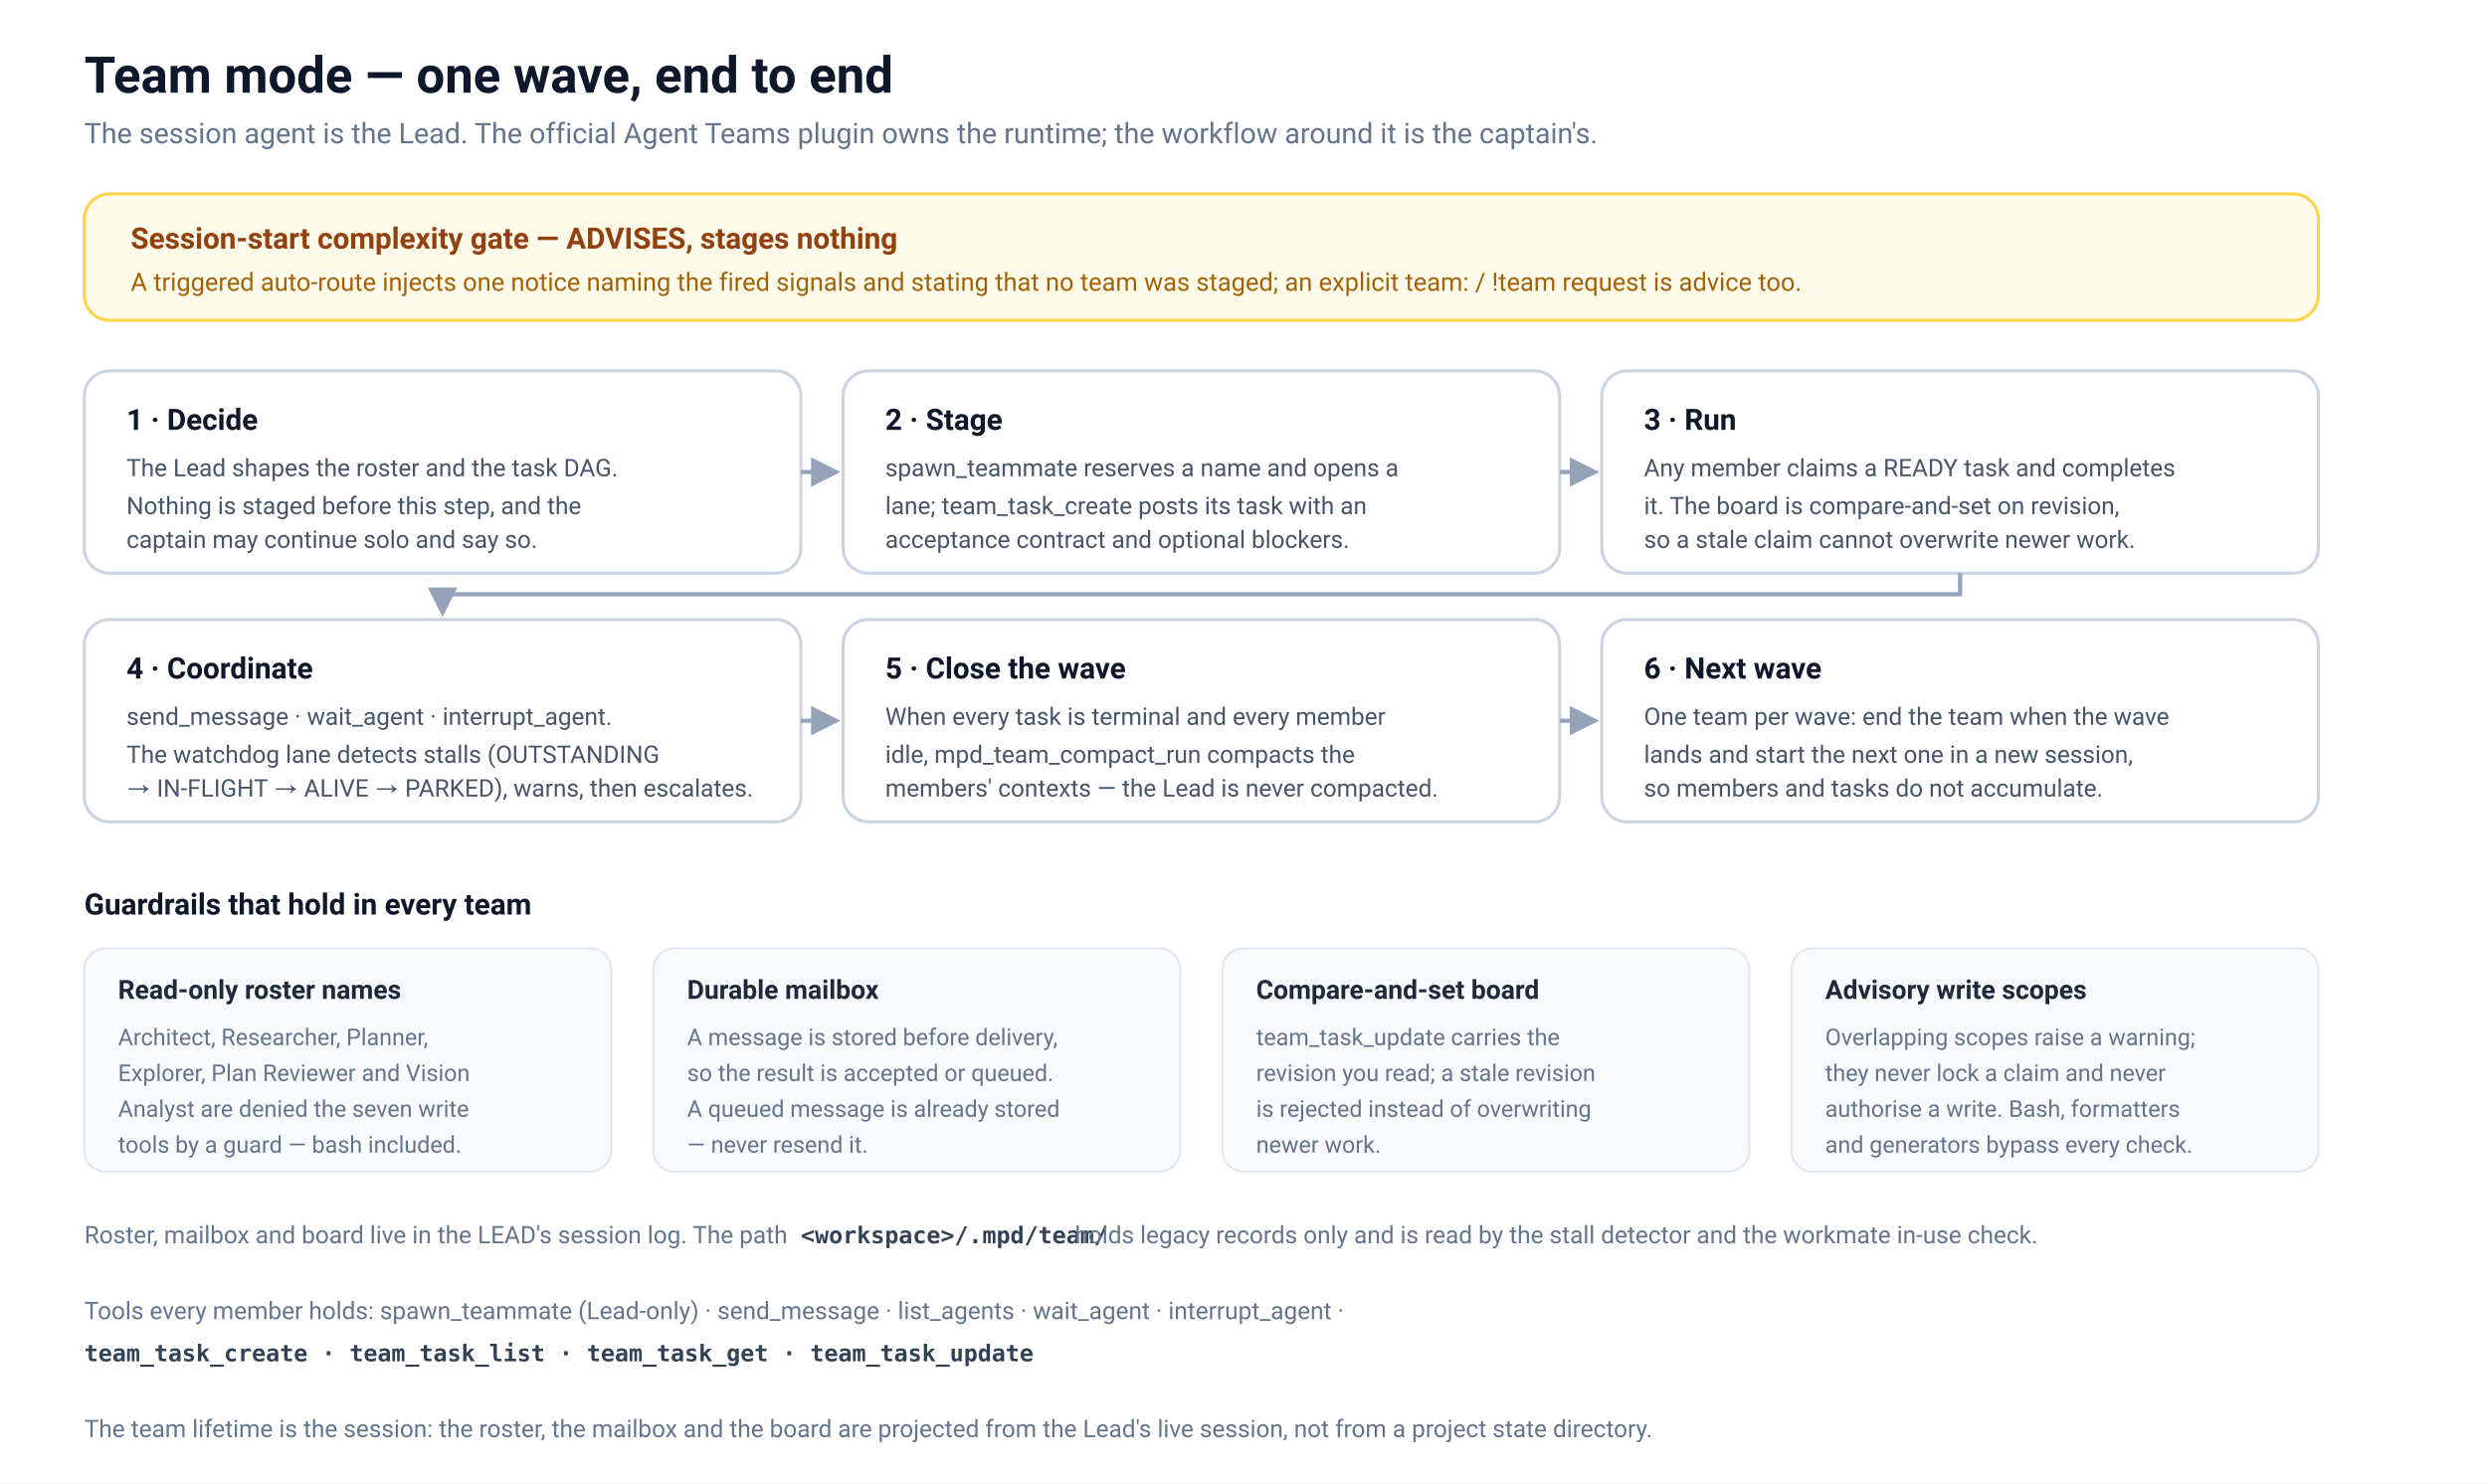
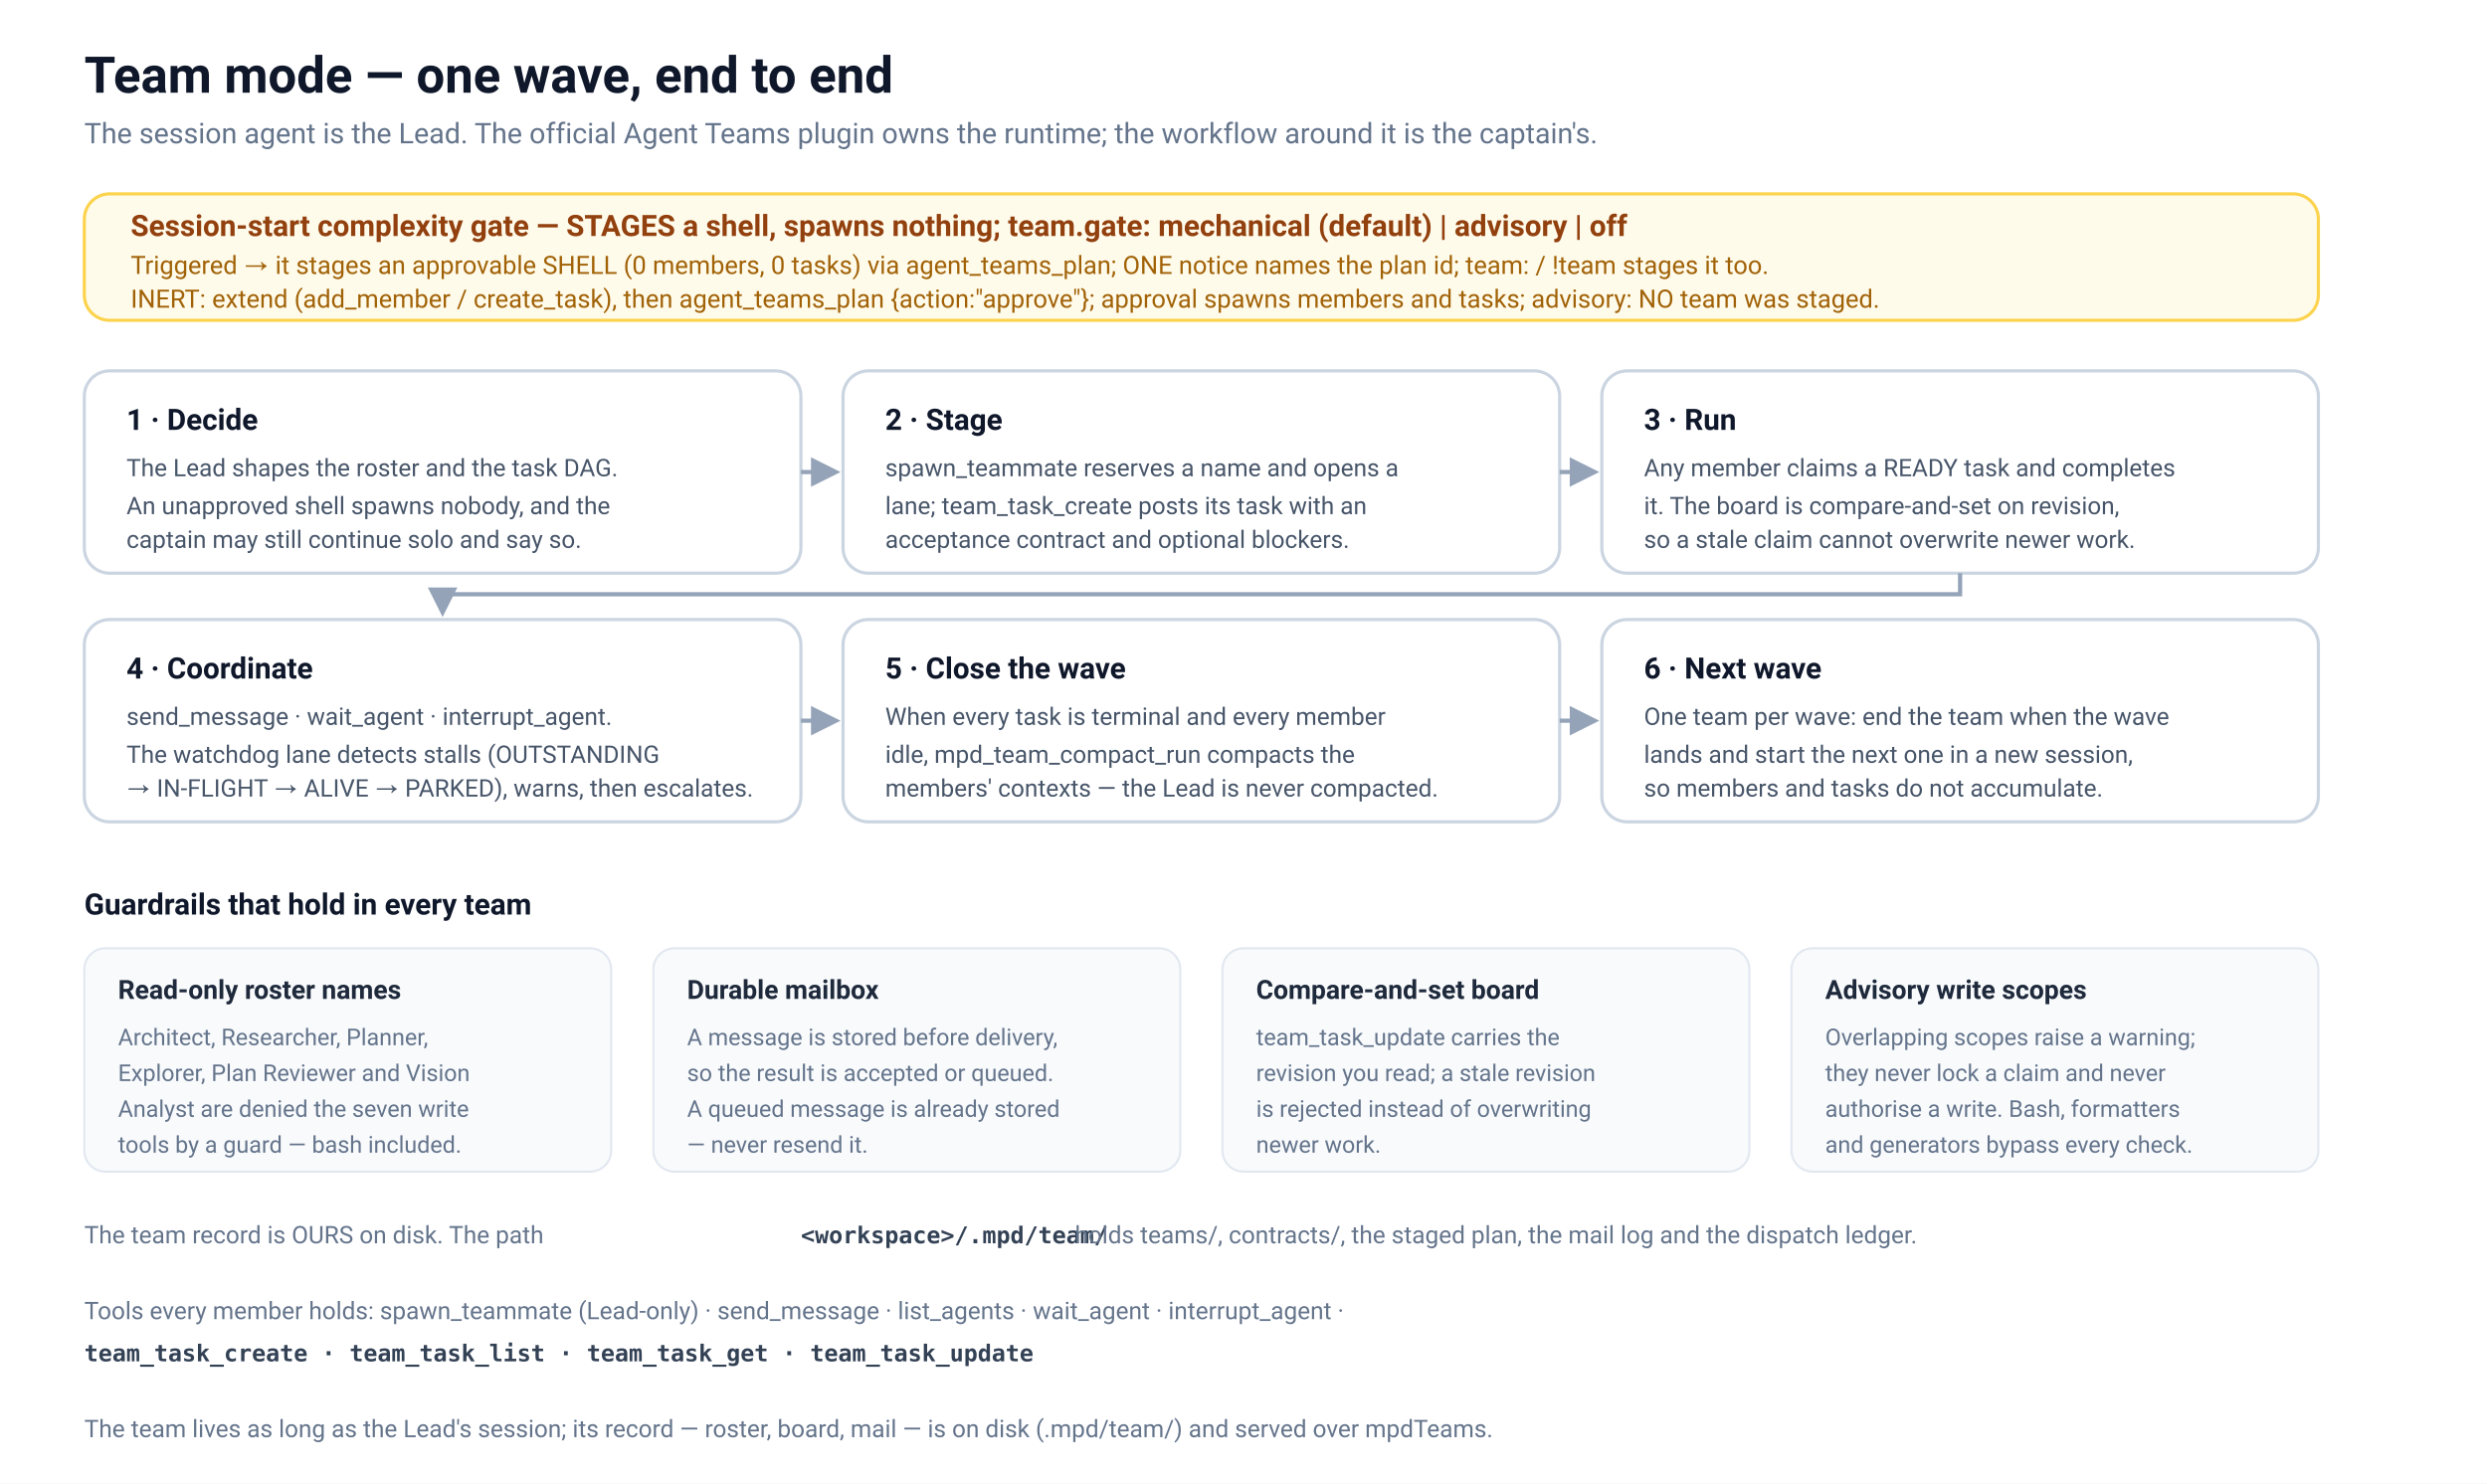
<svg xmlns="http://www.w3.org/2000/svg" width="1180" height="704" viewBox="0 0 1180 704" role="img" aria-labelledby="title desc">
  <defs>
    <marker id="arrow" viewBox="0 0 10 10" refX="8" refY="5" markerWidth="7" markerHeight="7" orient="auto-start-reverse">
      <path d="M 0 0 L 10 5 L 0 10 z" fill="#94a3b8" />
    </marker>
    <style>
      .h1 { font: 700 24px ui-sans-serif, -apple-system, "Segoe UI", Roboto, Helvetica, Arial, sans-serif; fill: #0f172a; }
      .sub { font: 400 13.5px ui-sans-serif, -apple-system, "Segoe UI", Roboto, Helvetica, Arial, sans-serif; fill: #64748b; }
      .band { fill: #fffbeb; stroke: #fcd34d; stroke-width: 1.5; }
      .band-h { font: 700 14px ui-sans-serif, -apple-system, "Segoe UI", Roboto, Helvetica, Arial, sans-serif; fill: #92400e; }
      .band-s { font: 400 12px ui-sans-serif, -apple-system, "Segoe UI", Roboto, Helvetica, Arial, sans-serif; fill: #a16207; }
      .step { fill: #ffffff; stroke: #cbd5e1; stroke-width: 1.5; }
      .step-h { font: 700 14px ui-sans-serif, -apple-system, "Segoe UI", Roboto, Helvetica, Arial, sans-serif; fill: #0f172a; }
      .step-s { font: 400 11.5px ui-sans-serif, -apple-system, "Segoe UI", Roboto, Helvetica, Arial, sans-serif; fill: #475569; }
      .chip { fill: #f8fafc; stroke: #e2e8f0; stroke-width: 1; }
      .chip-h { font: 700 12.5px ui-sans-serif, -apple-system, "Segoe UI", Roboto, Helvetica, Arial, sans-serif; fill: #1e293b; }
      .chip-s { font: 400 11px ui-sans-serif, -apple-system, "Segoe UI", Roboto, Helvetica, Arial, sans-serif; fill: #64748b; }
      .mono { font: 600 11px ui-monospace, SFMono-Regular, Menlo, Consolas, monospace; fill: #334155; }
      .note { font: 400 11.5px ui-sans-serif, -apple-system, "Segoe UI", Roboto, Helvetica, Arial, sans-serif; fill: #64748b; }
    </style>
  </defs>
  <rect x="0" y="0" width="1180" height="704" fill="#ffffff" />
  <text class="h1" x="40" y="44">Team mode — one wave, end to end</text>
  <text class="sub" x="40" y="68">The session agent is the Lead. The official Agent Teams plugin owns the runtime; the workflow around it is the captain's.</text>
  <rect class="band" x="40" y="92" width="1060" height="60" rx="12" />
-   <text class="band-h" x="62" y="118">Session-start complexity gate — ADVISES, stages nothing</text>
-   <text class="band-s" x="62" y="138">A triggered auto-route injects one notice naming the fired signals and stating that no team was staged; an explicit team: / !team request is advice too.</text>
+   <text class="band-h" x="62" y="112">Session-start complexity gate — STAGES a shell, spawns nothing; team.gate: mechanical (default) | advisory | off</text>
+   <text class="band-s" x="62" y="130">Triggered → it stages an approvable SHELL (0 members, 0 tasks) via agent_teams_plan; ONE notice names the plan id; team: / !team stages it too.</text>
+   <text class="band-s" x="62" y="146">INERT: extend (add_member / create_task), then agent_teams_plan {action:"approve"}; approval spawns members and tasks; advisory: NO team was staged.</text>
  <rect class="step" x="40" y="176" width="340" height="96" rx="12" />
  <text class="step-h" x="60" y="204">1 · Decide</text>
  <text class="step-s" x="60" y="226">The Lead shapes the roster and the task DAG.</text>
-   <text class="step-s" x="60" y="244">Nothing is staged before this step, and the</text>
-   <text class="step-s" x="60" y="260">captain may continue solo and say so.</text>
+   <text class="step-s" x="60" y="244">An unapproved shell spawns nobody, and the</text>
+   <text class="step-s" x="60" y="260">captain may still continue solo and say so.</text>
  <path d="M380 224 L396 224" stroke="#94a3b8" stroke-width="2" marker-end="url(#arrow)" />
  <rect class="step" x="400" y="176" width="340" height="96" rx="12" />
  <text class="step-h" x="420" y="204">2 · Stage</text>
  <text class="step-s" x="420" y="226">spawn_teammate reserves a name and opens a</text>
  <text class="step-s" x="420" y="244">lane; team_task_create posts its task with an</text>
  <text class="step-s" x="420" y="260">acceptance contract and optional blockers.</text>
  <path d="M740 224 L756 224" stroke="#94a3b8" stroke-width="2" marker-end="url(#arrow)" />
  <rect class="step" x="760" y="176" width="340" height="96" rx="12" />
  <text class="step-h" x="780" y="204">3 · Run</text>
  <text class="step-s" x="780" y="226">Any member claims a READY task and completes</text>
  <text class="step-s" x="780" y="244">it. The board is compare-and-set on revision,</text>
  <text class="step-s" x="780" y="260">so a stale claim cannot overwrite newer work.</text>
  <path d="M930 272 V282 H210 V290" fill="none" stroke="#94a3b8" stroke-width="2" marker-end="url(#arrow)" />
  <rect class="step" x="40" y="294" width="340" height="96" rx="12" />
  <text class="step-h" x="60" y="322">4 · Coordinate</text>
  <text class="step-s" x="60" y="344">send_message · wait_agent · interrupt_agent.</text>
  <text class="step-s" x="60" y="362">The watchdog lane detects stalls (OUTSTANDING</text>
  <text class="step-s" x="60" y="378">→ IN-FLIGHT → ALIVE → PARKED), warns, then escalates.</text>
  <path d="M380 342 L396 342" stroke="#94a3b8" stroke-width="2" marker-end="url(#arrow)" />
  <rect class="step" x="400" y="294" width="340" height="96" rx="12" />
  <text class="step-h" x="420" y="322">5 · Close the wave</text>
  <text class="step-s" x="420" y="344">When every task is terminal and every member</text>
  <text class="step-s" x="420" y="362">idle, mpd_team_compact_run compacts the</text>
  <text class="step-s" x="420" y="378">members' contexts — the Lead is never compacted.</text>
  <path d="M740 342 L756 342" stroke="#94a3b8" stroke-width="2" marker-end="url(#arrow)" />
  <rect class="step" x="760" y="294" width="340" height="96" rx="12" />
  <text class="step-h" x="780" y="322">6 · Next wave</text>
  <text class="step-s" x="780" y="344">One team per wave: end the team when the wave</text>
  <text class="step-s" x="780" y="362">lands and start the next one in a new session,</text>
  <text class="step-s" x="780" y="378">so members and tasks do not accumulate.</text>
  <text class="step-h" x="40" y="434">Guardrails that hold in every team</text>
  <rect class="chip" x="40" y="450" width="250" height="106" rx="10" />
  <text class="chip-h" x="56" y="474">Read-only roster names</text>
  <text class="chip-s" x="56" y="496">Architect, Researcher, Planner,</text>
  <text class="chip-s" x="56" y="513">Explorer, Plan Reviewer and Vision</text>
  <text class="chip-s" x="56" y="530">Analyst are denied the seven write</text>
  <text class="chip-s" x="56" y="547">tools by a guard — bash included.</text>
  <rect class="chip" x="310" y="450" width="250" height="106" rx="10" />
  <text class="chip-h" x="326" y="474">Durable mailbox</text>
  <text class="chip-s" x="326" y="496">A message is stored before delivery,</text>
  <text class="chip-s" x="326" y="513">so the result is accepted or queued.</text>
  <text class="chip-s" x="326" y="530">A queued message is already stored</text>
  <text class="chip-s" x="326" y="547">— never resend it.</text>
  <rect class="chip" x="580" y="450" width="250" height="106" rx="10" />
  <text class="chip-h" x="596" y="474">Compare-and-set board</text>
  <text class="chip-s" x="596" y="496">team_task_update carries the</text>
  <text class="chip-s" x="596" y="513">revision you read; a stale revision</text>
  <text class="chip-s" x="596" y="530">is rejected instead of overwriting</text>
  <text class="chip-s" x="596" y="547">newer work.</text>
  <rect class="chip" x="850" y="450" width="250" height="106" rx="10" />
  <text class="chip-h" x="866" y="474">Advisory write scopes</text>
  <text class="chip-s" x="866" y="496">Overlapping scopes raise a warning;</text>
  <text class="chip-s" x="866" y="513">they never lock a claim and never</text>
  <text class="chip-s" x="866" y="530">authorise a write. Bash, formatters</text>
  <text class="chip-s" x="866" y="547">and generators bypass every check.</text>
-   <text class="note" x="40" y="590">Roster, mailbox and board live in the LEAD's session log. The path</text>
+   <text class="note" x="40" y="590">The team record is OURS on disk. The path</text>
  <text class="mono" x="380" y="590">&lt;workspace&gt;/.mpd/team/</text>
-   <text class="note" x="510" y="590">holds legacy records only and is read by the stall detector and the workmate in-use check.</text>
+   <text class="note" x="510" y="590">holds teams/, contracts/, the staged plan, the mail log and the dispatch ledger.</text>
  <text class="note" x="40" y="626">Tools every member holds: spawn_teammate (Lead-only) · send_message · list_agents · wait_agent · interrupt_agent ·</text>
  <text class="mono" x="40" y="646">team_task_create · team_task_list · team_task_get · team_task_update</text>
-   <text class="note" x="40" y="682">The team lifetime is the session: the roster, the mailbox and the board are projected from the Lead's live session, not from a project state directory.</text>
+   <text class="note" x="40" y="682">The team lives as long as the Lead's session; its record — roster, board, mail — is on disk (.mpd/team/) and served over mpdTeams.</text>
</svg>
